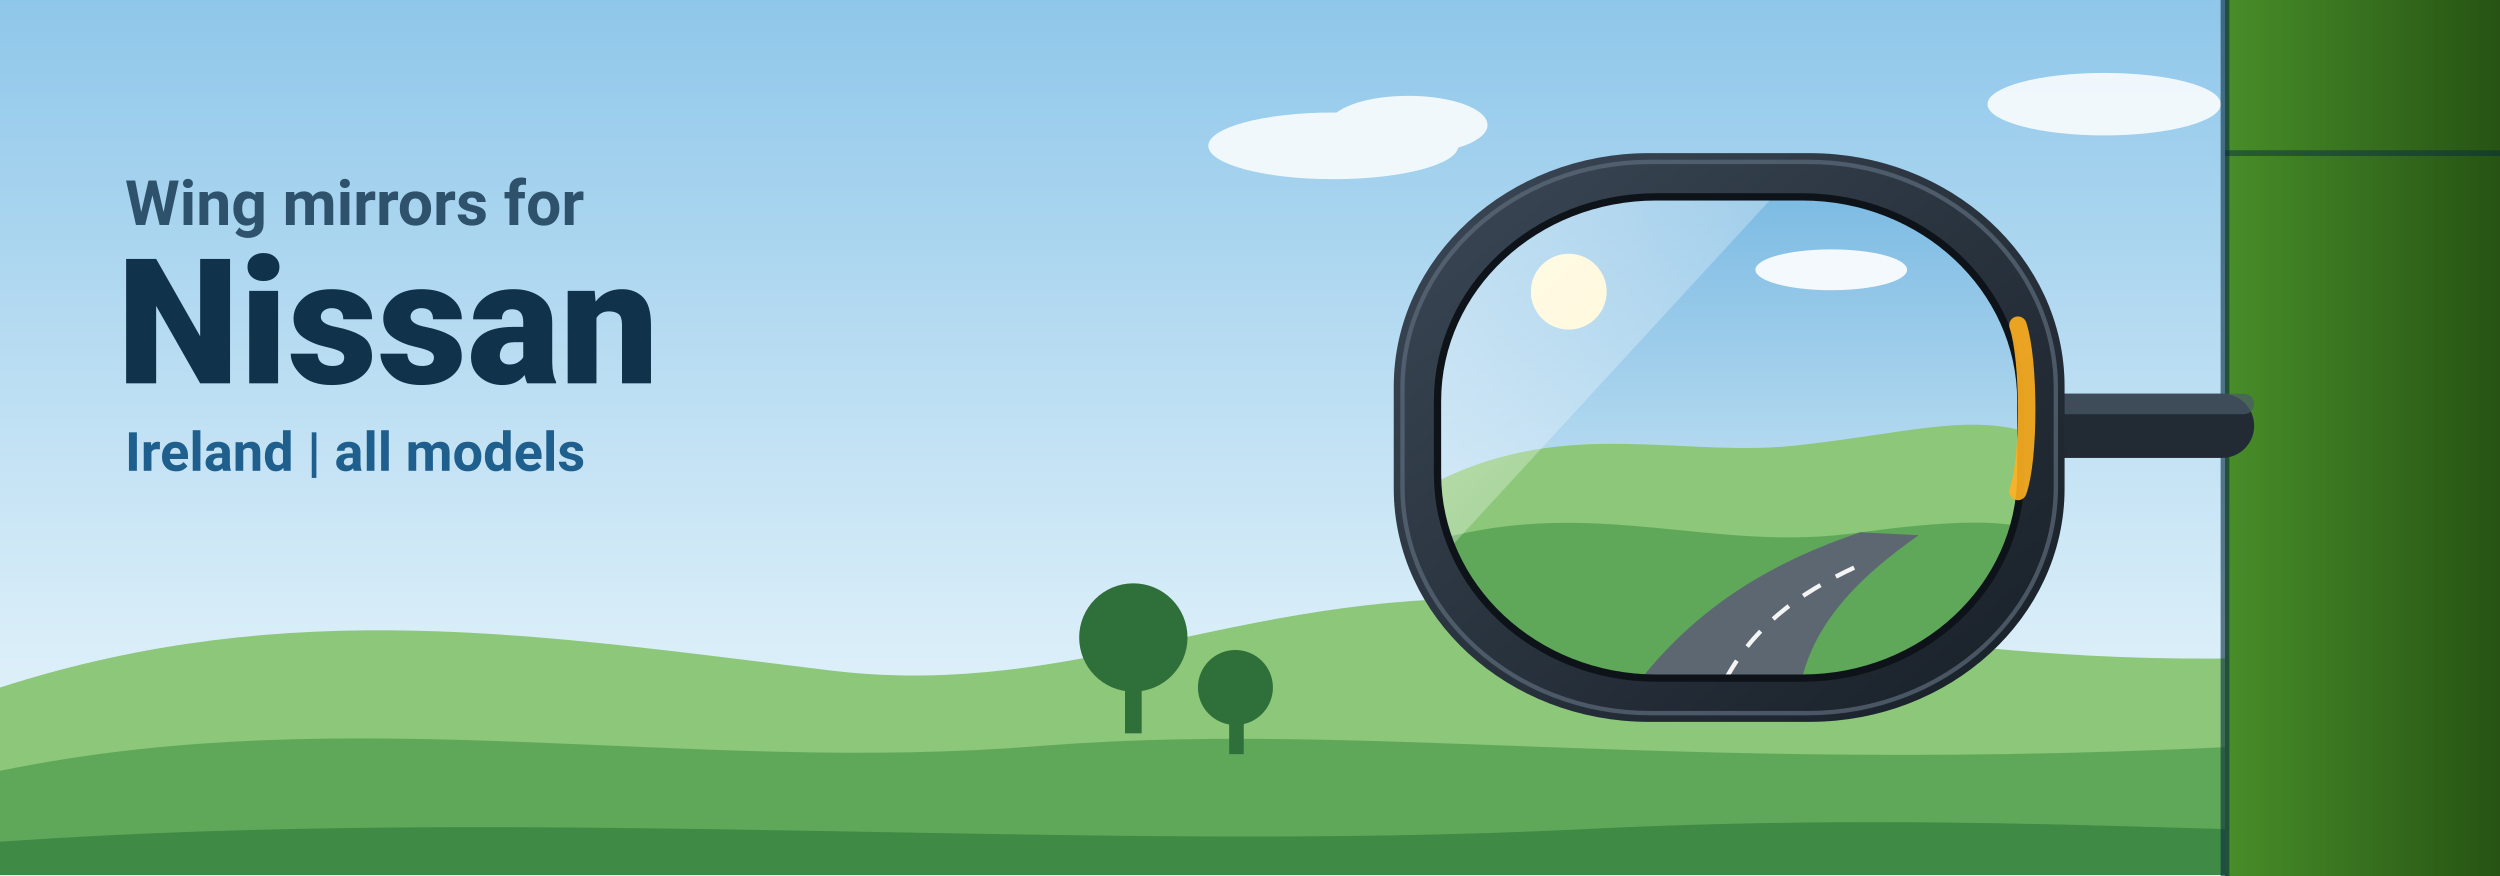
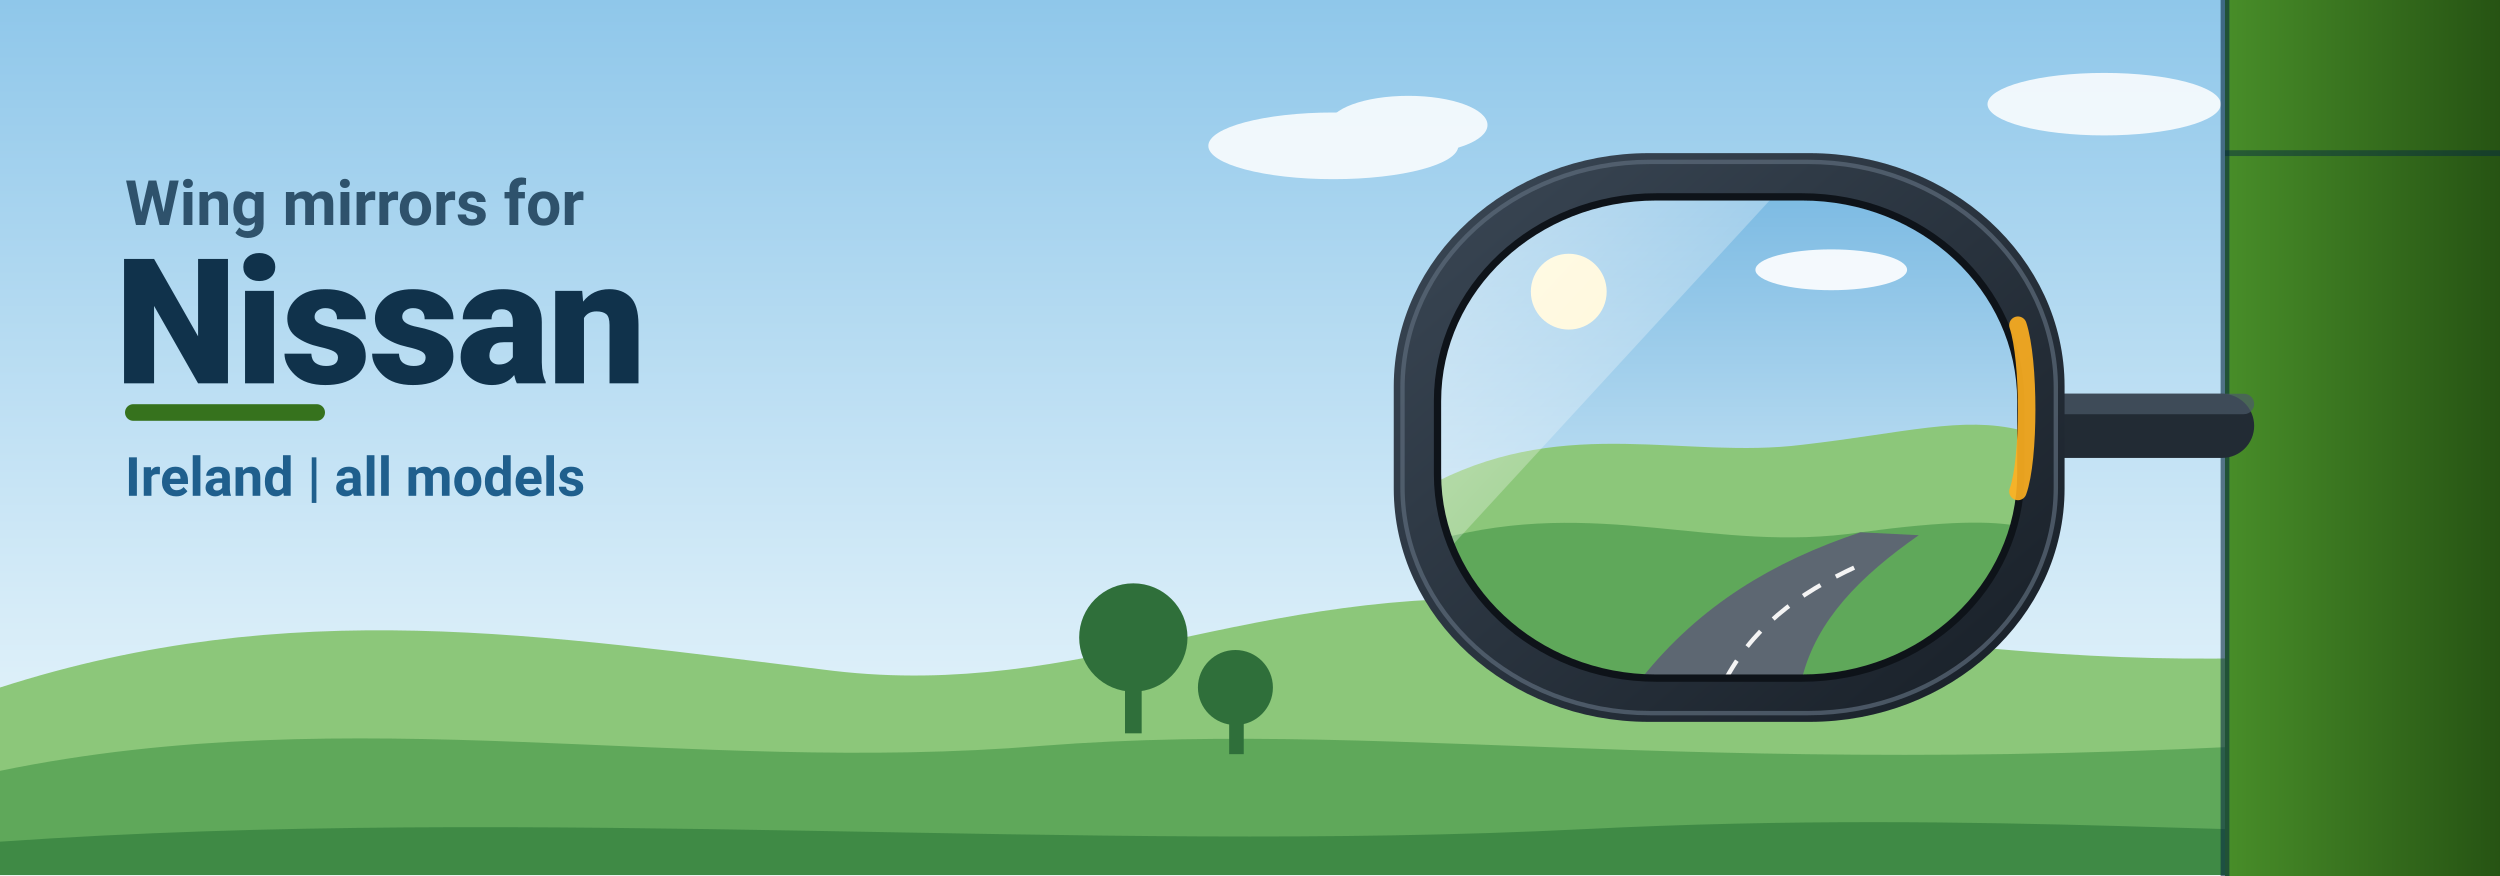
<svg xmlns="http://www.w3.org/2000/svg" viewBox="0 0 1200 420" width="1200" height="420" role="img" aria-label="Illustration of a Nissan wing mirror reflecting green Irish hills">
  <defs>
    <linearGradient id="sky" x1="0" y1="0" x2="0" y2="1">
      <stop offset="0" stop-color="#8fc7ea" />
      <stop offset="0.7" stop-color="#d6ecf8" />
      <stop offset="1" stop-color="#eef8fc" />
    </linearGradient>
    <linearGradient id="glassSky" x1="0" y1="0" x2="0" y2="1">
      <stop offset="0" stop-color="#7dbbe3" />
      <stop offset="1" stop-color="#e3f3fb" />
    </linearGradient>
    <linearGradient id="housing" x1="0" y1="0" x2="1" y2="1">
      <stop offset="0" stop-color="#3b4856" />
      <stop offset="1" stop-color="#171e26" />
    </linearGradient>
    <linearGradient id="door" x1="0" y1="0" x2="1" y2="0">
      <stop offset="0" stop-color="hsl(102,55%,36%)" />
      <stop offset="1" stop-color="hsl(102,62%,20%)" />
    </linearGradient>
    <linearGradient id="shine" x1="0" y1="0" x2="1" y2="1">
      <stop offset="0" stop-color="#fff" stop-opacity="0.55" />
      <stop offset="1" stop-color="#fff" stop-opacity="0" />
    </linearGradient>
    <clipPath id="glassClip">
      <rect x="470" y="150" width="400" height="330" rx="150" ry="140" />
    </clipPath>
  </defs>
  <rect width="1200" height="420" fill="url(#sky)" />
  <g fill="#fff" opacity="0.85">
    <ellipse cx="640" cy="70" rx="60" ry="16" />
    <ellipse cx="676" cy="60" rx="38" ry="14" />
    <ellipse cx="1010" cy="50" rx="56" ry="15" />
  </g>
  <path d="M0 330 C140 285 260 305 400 322 C520 336 600 280 740 288 C880 296 1000 334 1200 306 L1200 420 L0 420Z" fill="#8cc77a" />
  <path d="M0 370 C170 335 330 372 500 358 C680 344 840 380 1200 350 L1200 420 L0 420Z" fill="#5fa85a" />
  <path d="M0 404 C260 386 520 410 760 398 C960 388 1100 404 1200 398 L1200 420 L0 420Z" fill="#3f8a45" />
  <g fill="#2f6f3a">
    <rect x="540" y="318" width="8" height="34" />
    <circle cx="544" cy="306" r="26" />
    <rect x="590" y="338" width="7" height="24" />
    <circle cx="593" cy="330" r="18" />
  </g>
  <g transform="translate(361,-10.5) scale(0.7)">
    <rect x="1010" y="0" width="190" height="630" fill="url(#door)" />
    <path d="M1010 0 L1010 630" stroke="#06293f" stroke-width="6" opacity="0.6" />
    <path d="M1010 120 H1200" stroke="#06293f" stroke-width="4" opacity="0.5" />
    <rect x="860" y="285" width="170" height="44" rx="22" fill="#222b34" />
    <rect x="860" y="285" width="170" height="14" rx="7" fill="#4a5968" opacity="0.7" />
    <rect x="440" y="120" width="460" height="390" rx="175" ry="160" fill="url(#housing)" />
    <rect x="446" y="126" width="448" height="378" rx="170" ry="155" fill="none" stroke="#5c6b7a" stroke-width="3" opacity="0.7" />
    <g clip-path="url(#glassClip)">
      <rect x="470" y="150" width="400" height="330" fill="url(#glassSky)" />
      <circle cx="560" cy="215" r="26" fill="#fff6cf" />
      <ellipse cx="740" cy="200" rx="52" ry="14" fill="#fff" opacity="0.9" />
      <path d="M470 345 C560 300 640 330 720 320 C790 312 830 300 870 310 L870 480 L470 480Z" fill="#8cc77a" />
      <path d="M470 385 C580 355 660 395 760 380 C820 372 850 372 870 376 L870 480 L470 480Z" fill="#5fa85a" />
      <path d="M610 480 C650 430 700 400 760 380 L800 382 C760 410 730 440 720 480Z" fill="#5d6772" />
      <path d="M668 480 C690 440 724 418 765 400" stroke="#f4f4f4" stroke-width="3" stroke-dasharray="14 12" fill="none" />
      <path d="M470 150 L700 150 L470 400Z" fill="url(#shine)" />
    </g>
    <rect x="470" y="150" width="400" height="330" rx="150" ry="140" fill="none" stroke="#0e1319" stroke-width="5" />
    <path d="M868 238 C876 262 876 330 868 352" stroke="#ffb020" stroke-width="12" stroke-linecap="round" fill="none" opacity="0.9" />
  </g>
  <g font-family="system-ui,-apple-system,'Segoe UI',Roboto,Arial,sans-serif" fill="#10324b">
-     <text x="60" y="108" font-size="30" font-weight="600" opacity="0.8">Wing mirrors for</text>
-     <text x="56" y="184" font-size="84" font-weight="800">Nissan</text>
-     <text x="60" y="226" font-size="26" font-weight="600" fill="#1f5f8d">Ireland  |  all models</text>
+     <text x="60" y="108" font-size="30" font-weight="600" letter-spacing="0" fill="#10324b" opacity="0.8">Wing mirrors for</text>
+     <text x="55" y="184" font-size="84" font-weight="900" letter-spacing="-1">Nissan</text>
+     <rect x="60" y="194" width="96" height="8" rx="4" fill="hsl(102,60%,28%)" />
+     <text x="60" y="238" font-size="26" font-weight="600" fill="#1f5f8d">Ireland  |  all models</text>
  </g>
</svg>
